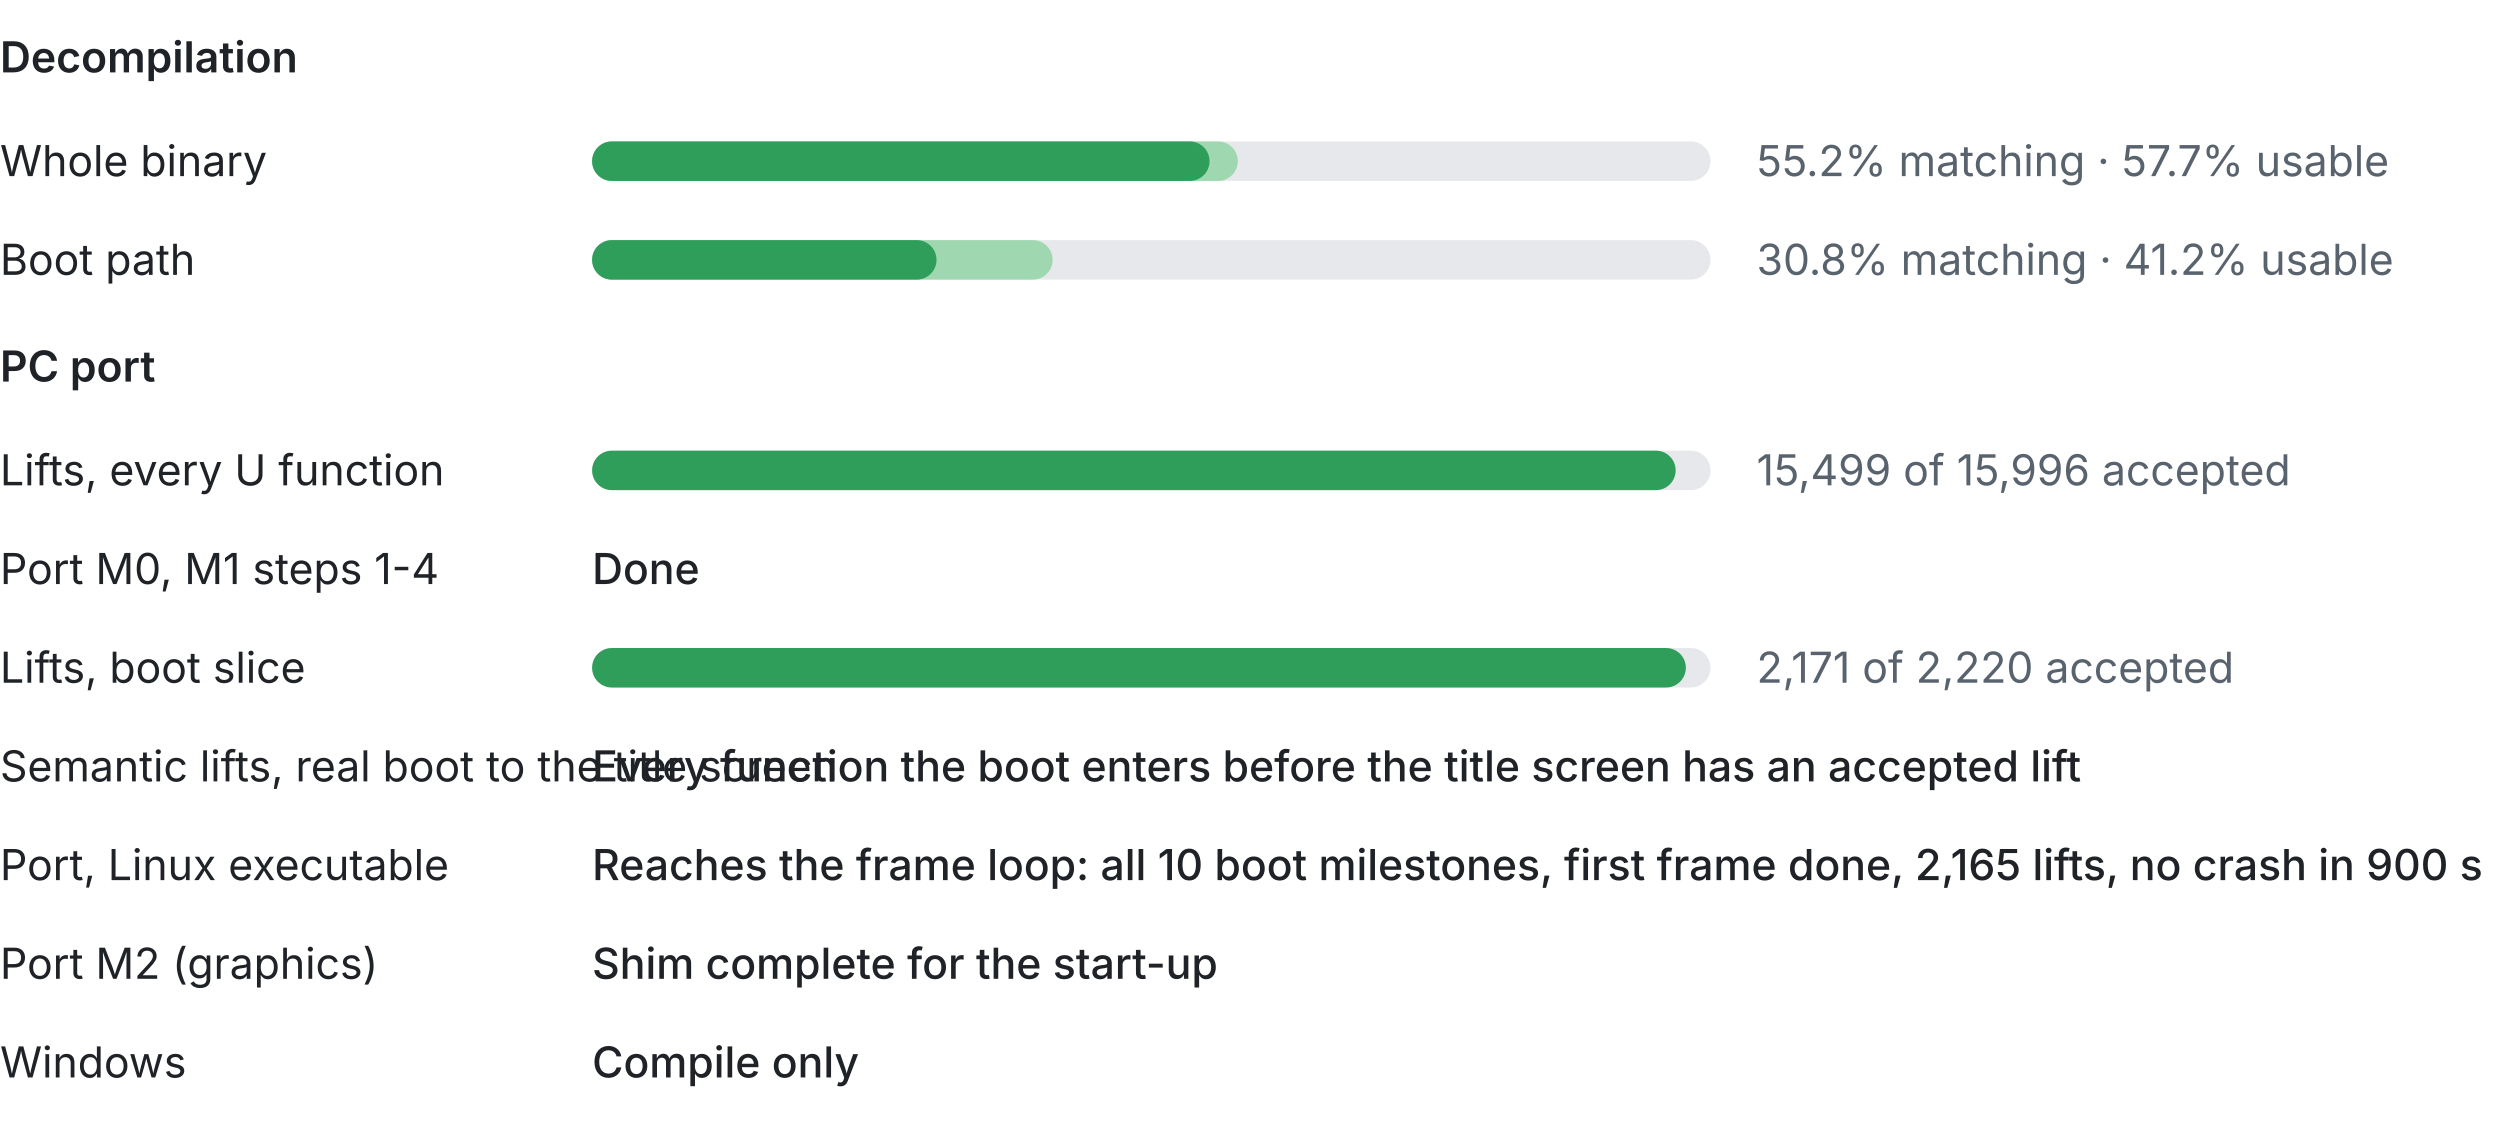
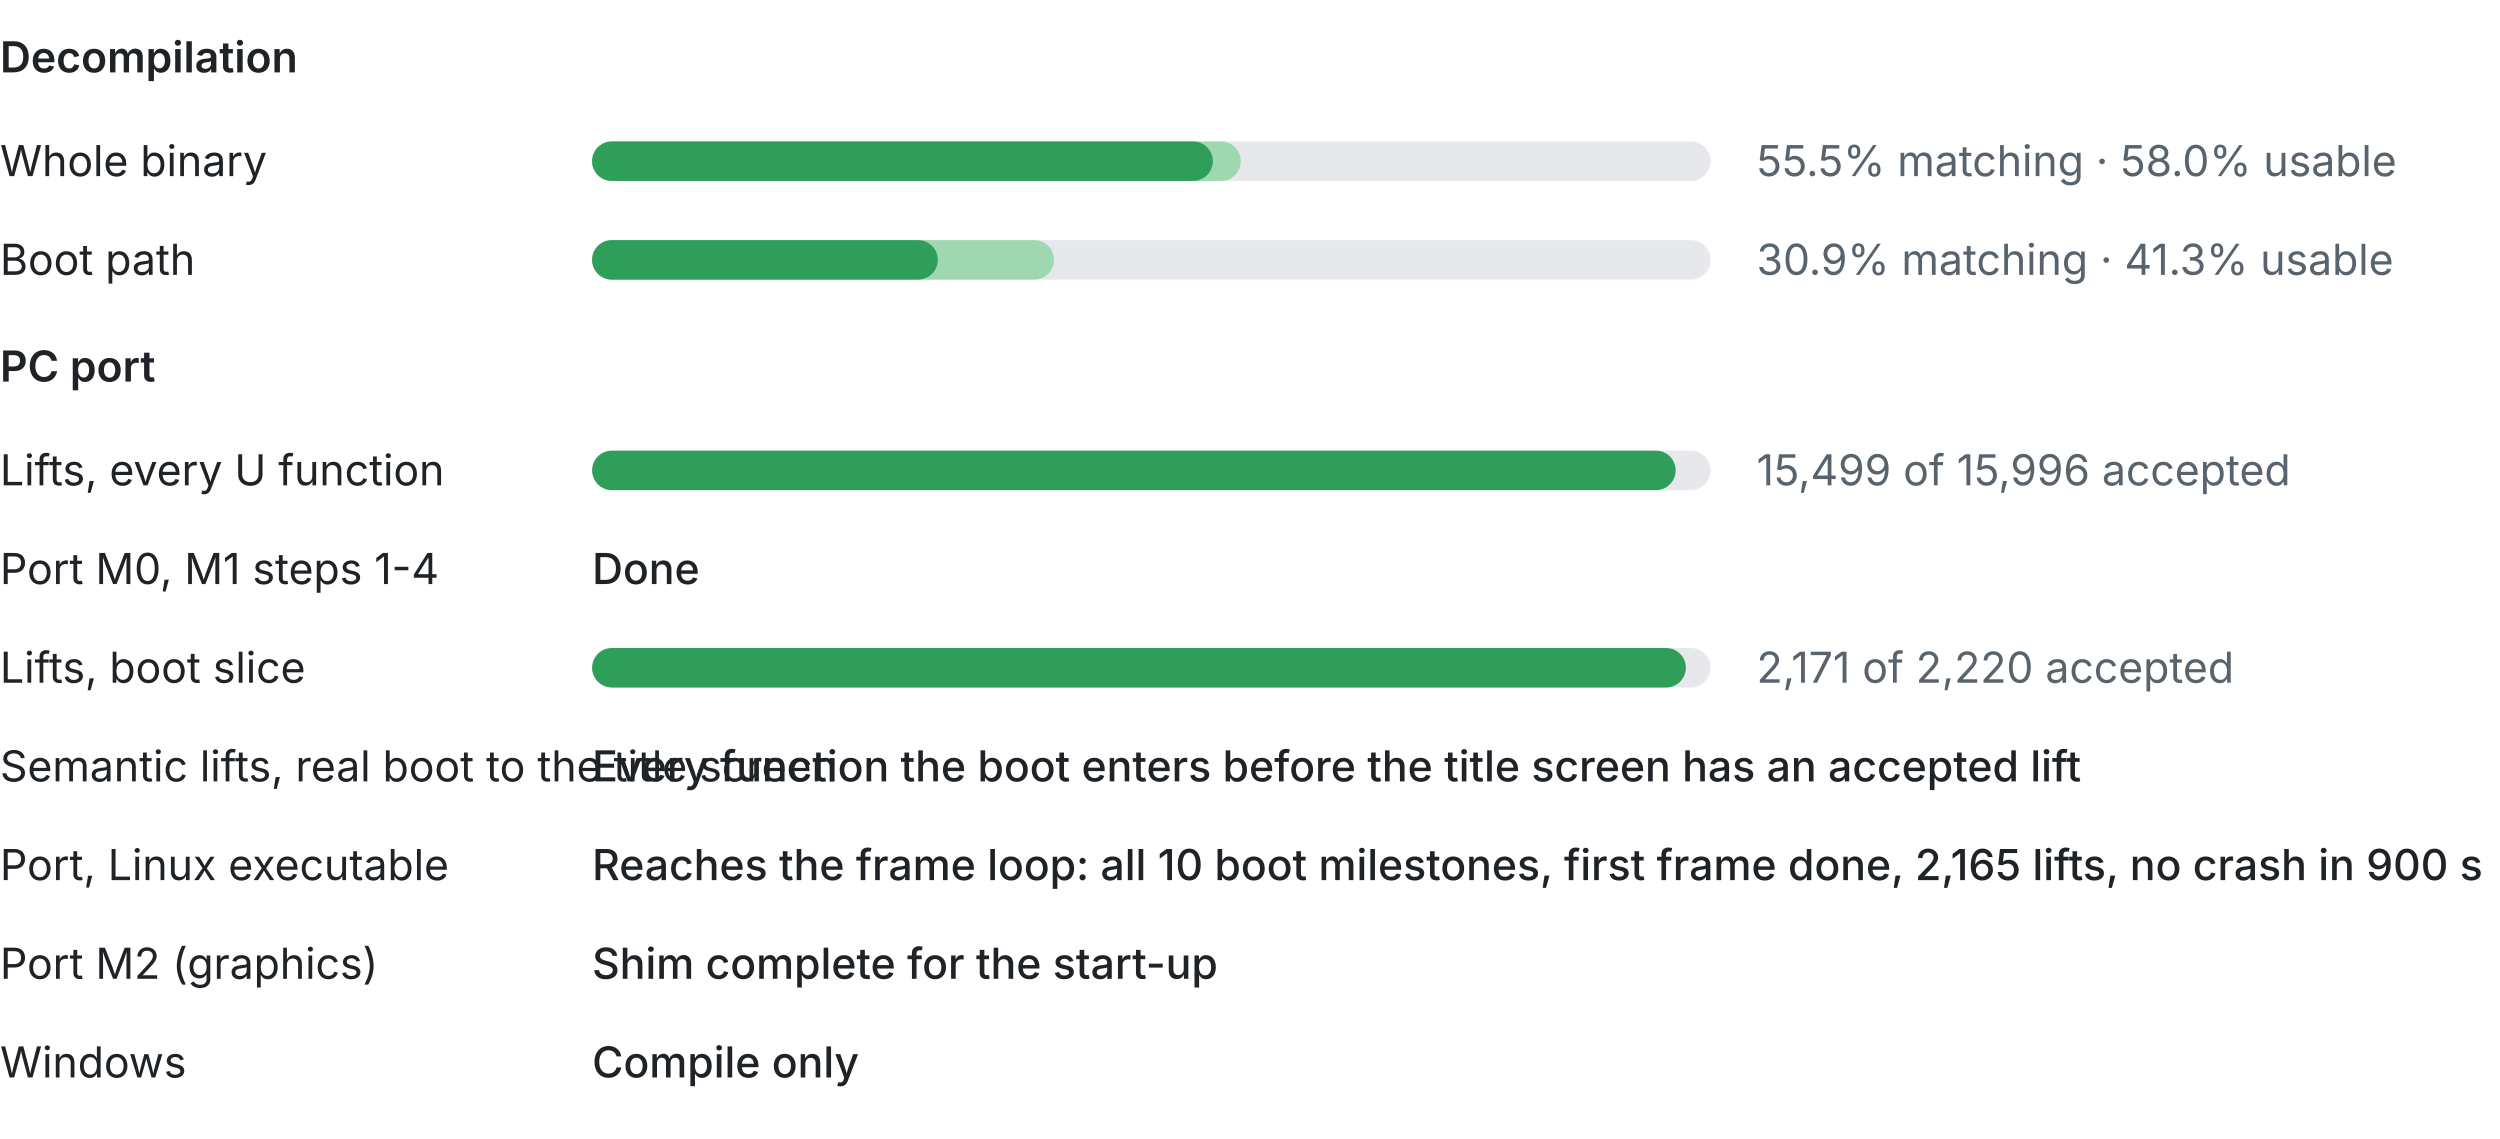
<svg xmlns="http://www.w3.org/2000/svg" width="760" height="346" viewBox="0 0 760 346" role="img">
  <style>.h{font:600 13px system-ui,-apple-system,'Segoe UI',sans-serif;fill:#1f2328}.l,.n,.s{font:13px system-ui,-apple-system,'Segoe UI',sans-serif;fill:#1f2328}.n{fill:#59636e}.s{fill:#1f2328;font-weight:500}.t{fill:#e6e8eb}.m{fill:#9fd8b0}.o{fill:#2f9e5a}@media (prefers-color-scheme:dark){.h,.l,.s{fill:#e6edf3}.n{fill:#9198a1}.t{fill:#2b3138}.m{fill:#2c6e45}.o{fill:#4cc27a}}</style>
  <text class="h" x="0" y="22">Decompilation</text>
  <text class="l" x="0" y="49" dy="0.35em">Whole binary</text>
  <rect class="t" x="180" y="43" width="340" height="12" rx="6" />
-   <rect class="m" x="180" y="43" width="196.3" height="12" rx="6" />
-   <rect class="o" x="180" y="43" width="187.7" height="12" rx="6" />
-   <text class="n" x="534" y="49" dy="0.35em">55.2% matching · 57.7% usable</text>
+   <rect class="m" x="180" y="43" width="197.2" height="12" rx="6" />
+   <rect class="o" x="180" y="43" width="188.7" height="12" rx="6" />
+   <text class="n" x="534" y="49" dy="0.35em">55.5% matching · 58.0% usable</text>
  <text class="l" x="0" y="79" dy="0.35em">Boot path</text>
  <rect class="t" x="180" y="73" width="340" height="12" rx="6" />
-   <rect class="m" x="180" y="73" width="140.0" height="12" rx="6" />
-   <rect class="o" x="180" y="73" width="104.7" height="12" rx="6" />
-   <text class="n" x="534" y="79" dy="0.35em">30.8% matching · 41.2% usable</text>
+   <rect class="m" x="180" y="73" width="140.4" height="12" rx="6" />
+   <rect class="o" x="180" y="73" width="105.1" height="12" rx="6" />
+   <text class="n" x="534" y="79" dy="0.35em">30.9% matching · 41.3% usable</text>
  <text class="h" x="0" y="116">PC port</text>
  <text class="l" x="0" y="143" dy="0.35em">Lifts, every U function</text>
  <rect class="t" x="180" y="137" width="340" height="12" rx="6" />
  <rect class="o" x="180" y="137" width="329.4" height="12" rx="6" />
  <text class="n" x="534" y="143" dy="0.35em">15,499 of 15,996 accepted</text>
  <text class="l" x="0" y="173" dy="0.35em">Port M0, M1 steps 1-4</text>
  <text class="s" x="180" y="173" dy="0.35em">Done</text>
  <text class="l" x="0" y="203" dy="0.35em">Lifts, boot slice</text>
  <rect class="t" x="180" y="197" width="340" height="12" rx="6" />
  <rect class="o" x="180" y="197" width="332.5" height="12" rx="6" />
  <text class="n" x="534" y="203" dy="0.35em">2,171 of 2,220 accepted</text>
  <text class="l" x="0" y="233" dy="0.35em">Semantic lifts, real boot to the title screen</text>
  <text class="s" x="180" y="233" dy="0.35em">Every function the boot enters before the title screen has an accepted lift</text>
  <text class="l" x="0" y="263" dy="0.35em">Port, Linux executable</text>
  <text class="s" x="180" y="263" dy="0.35em">Reaches the frame loop: all 10 boot milestones, first frame done, 2,165 lifts, no crash in 900 s</text>
  <text class="l" x="0" y="293" dy="0.35em">Port M2 (graphics)</text>
  <text class="s" x="180" y="293" dy="0.35em">Shim complete for the start-up</text>
  <text class="l" x="0" y="323" dy="0.35em">Windows</text>
  <text class="s" x="180" y="323" dy="0.35em">Compile only</text>
</svg>
